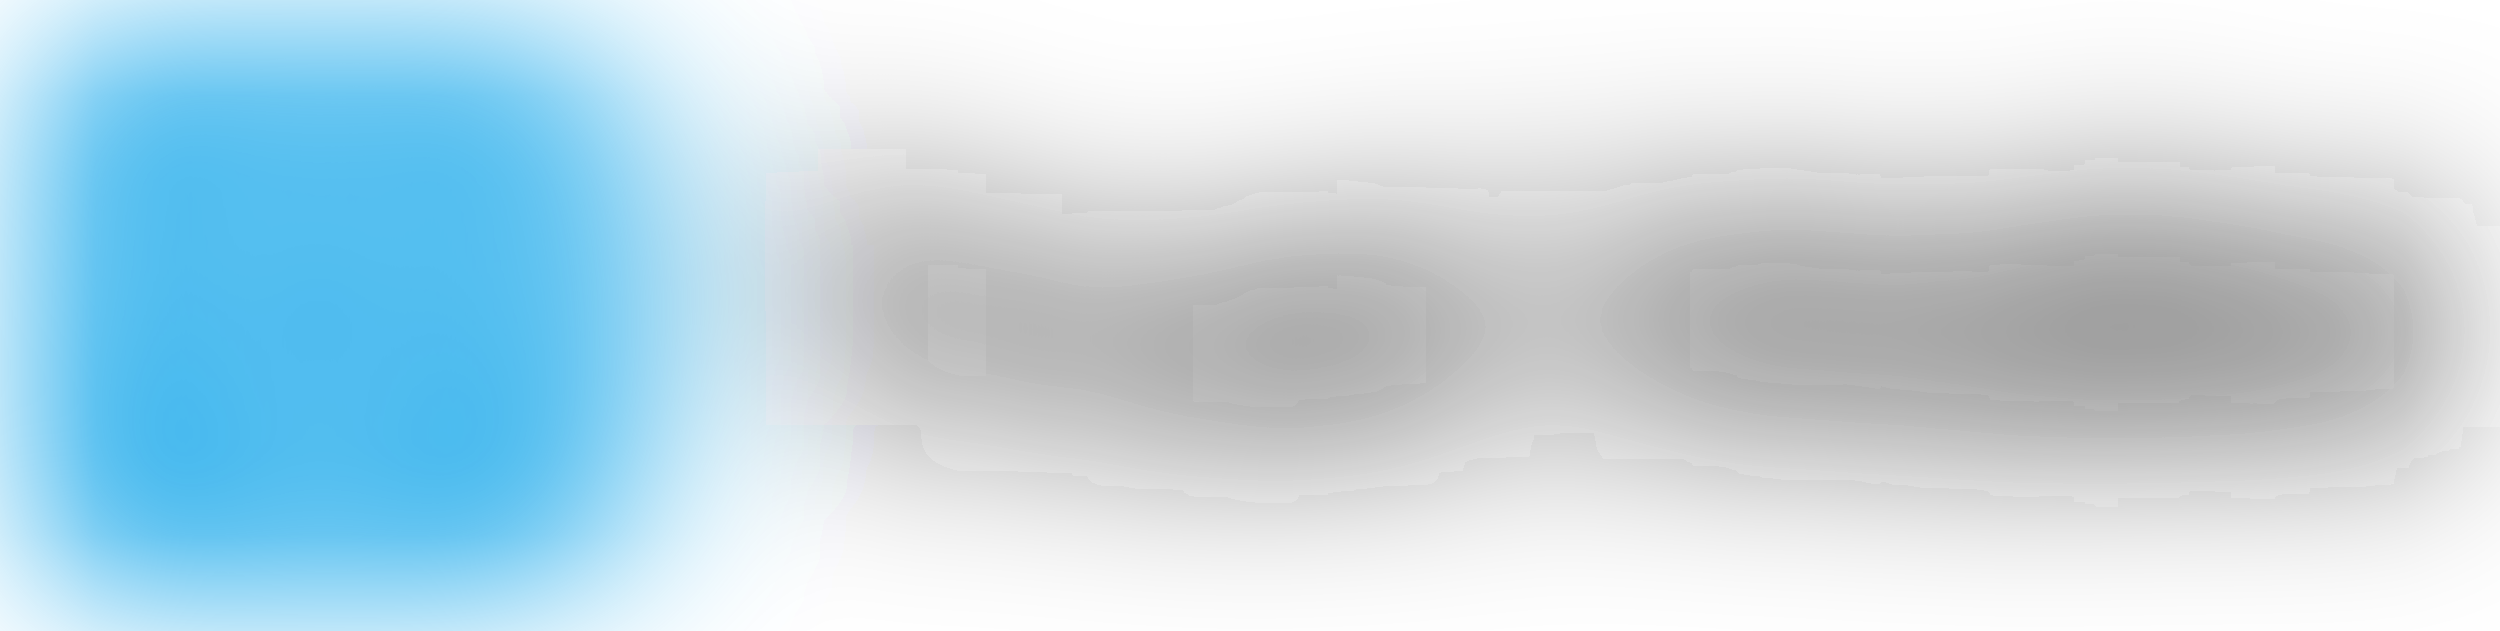
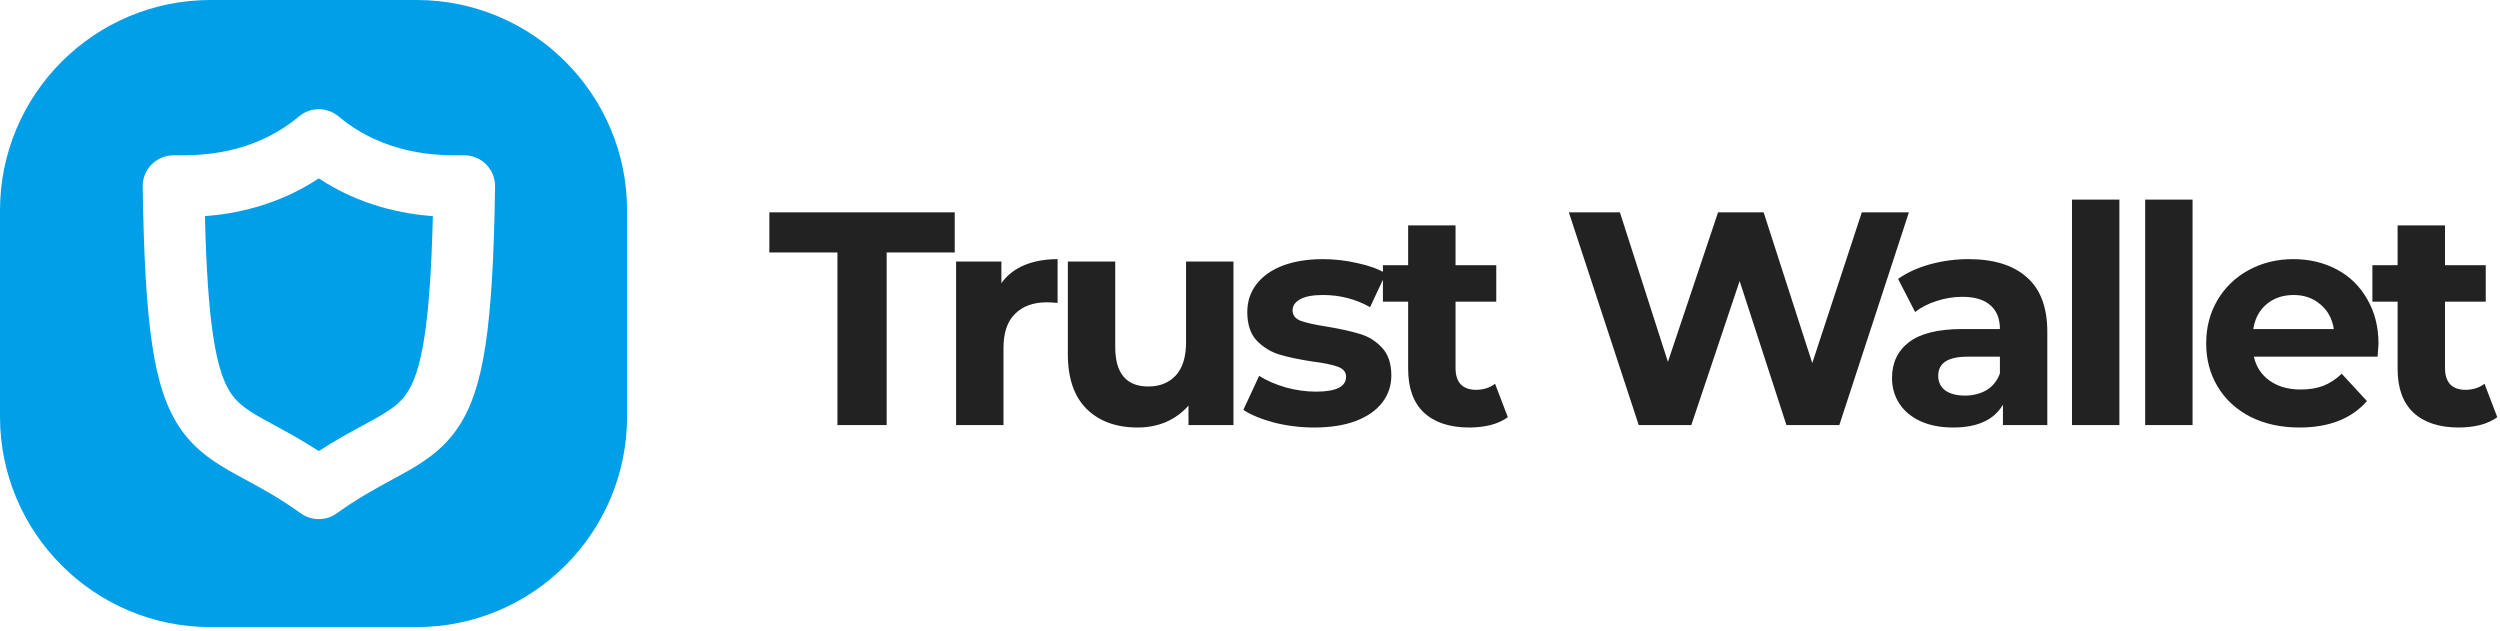
- <svg xmlns="http://www.w3.org/2000/svg" style="filter: blur(10px);" width="246" height="62" viewBox="0 0 246 62" fill="none">
+ <svg xmlns="http://www.w3.org/2000/svg" width="246" height="62" viewBox="0 0 246 62" fill="none">
  <path d="M20.163 21.269C23.023 21.053 27.254 20.275 31.368 17.553C35.488 20.279 39.728 21.056 42.594 21.27C42.461 26.507 42.201 30.257 41.786 33.018C41.294 36.285 40.625 37.873 39.939 38.827C39.268 39.758 38.376 40.389 36.612 41.364C36.333 41.518 36.036 41.679 35.721 41.85L35.719 41.85C34.506 42.508 33.035 43.304 31.368 44.383C29.704 43.306 28.235 42.51 27.024 41.853C26.708 41.682 26.409 41.52 26.128 41.365C24.367 40.39 23.478 39.76 22.81 38.829C22.125 37.876 21.457 36.288 20.968 33.02C20.554 30.258 20.295 26.507 20.163 21.269Z" fill="#009FE8" />
  <path fill-rule="evenodd" clip-rule="evenodd" d="M20.718 0H40.987C52.429 0 61.705 9.276 61.705 20.718V40.987C61.705 52.429 52.429 61.705 40.987 61.705H20.718C9.276 61.705 0 52.429 0 40.987V20.718C0 9.276 9.276 0 20.718 0ZM33.311 11.452C32.186 10.512 30.55 10.512 29.425 11.452C24.795 15.319 19.513 15.293 17.36 15.282C17.257 15.282 17.16 15.281 17.072 15.281C16.26 15.281 15.482 15.607 14.912 16.185C14.342 16.764 14.028 17.547 14.04 18.358C14.144 25.253 14.42 30.234 14.972 33.918C15.523 37.599 16.39 40.283 17.884 42.365C19.396 44.47 21.332 45.64 23.193 46.67C23.524 46.853 23.859 47.035 24.198 47.219C25.809 48.094 27.534 49.031 29.601 50.513C30.657 51.271 32.079 51.271 33.135 50.513C35.204 49.029 36.931 48.092 38.545 47.216C38.883 47.033 39.215 46.853 39.545 46.67C41.408 45.641 43.346 44.472 44.86 42.368C46.358 40.286 47.228 37.602 47.781 33.92C48.336 30.235 48.612 25.253 48.716 18.358C48.728 17.547 48.414 16.764 47.844 16.185C47.275 15.607 46.497 15.281 45.685 15.281C45.595 15.281 45.498 15.282 45.393 15.282C43.223 15.293 37.941 15.318 33.311 11.452Z" fill="#009FE8" />
  <path d="M82.404 24.842H75.705V20.894H93.946V24.842H87.248V41.828H82.404V24.842ZM98.536 27.862C99.094 27.084 99.841 26.496 100.778 26.097C101.735 25.699 102.831 25.499 104.067 25.499V29.806C103.55 29.766 103.201 29.746 103.021 29.746C101.685 29.746 100.639 30.125 99.881 30.882C99.123 31.62 98.744 32.736 98.744 34.232V41.828H94.079V25.738H98.536V27.862ZM121.373 25.738V41.828H116.946V39.913C116.328 40.611 115.591 41.15 114.733 41.528C113.876 41.887 112.949 42.067 111.952 42.067C109.839 42.067 108.165 41.459 106.929 40.243C105.693 39.027 105.075 37.222 105.075 34.83V25.738H109.739V34.142C109.739 36.733 110.826 38.03 112.999 38.03C114.115 38.03 115.013 37.671 115.691 36.953C116.368 36.215 116.707 35.129 116.707 33.693V25.738H121.373ZM129.313 42.067C127.977 42.067 126.671 41.907 125.396 41.589C124.119 41.249 123.103 40.831 122.345 40.332L123.9 36.983C124.618 37.441 125.485 37.82 126.502 38.119C127.519 38.398 128.515 38.538 129.492 38.538C131.466 38.538 132.453 38.05 132.453 37.072C132.453 36.614 132.183 36.285 131.646 36.086C131.107 35.887 130.28 35.717 129.163 35.577C127.848 35.378 126.761 35.148 125.904 34.89C125.046 34.631 124.299 34.172 123.661 33.514C123.043 32.856 122.734 31.919 122.734 30.703C122.734 29.686 123.023 28.789 123.601 28.011C124.199 27.214 125.056 26.596 126.173 26.157C127.309 25.719 128.645 25.499 130.18 25.499C131.317 25.499 132.443 25.629 133.559 25.889C134.696 26.128 135.633 26.466 136.371 26.905L134.815 30.224C133.4 29.427 131.855 29.028 130.18 29.028C129.183 29.028 128.436 29.168 127.937 29.447C127.439 29.726 127.19 30.085 127.19 30.524C127.19 31.022 127.459 31.37 127.997 31.57C128.535 31.769 129.393 31.959 130.569 32.139C131.885 32.358 132.961 32.597 133.798 32.856C134.636 33.095 135.363 33.544 135.981 34.202C136.599 34.859 136.908 35.777 136.908 36.953C136.908 37.95 136.61 38.837 136.012 39.614C135.413 40.392 134.536 41 133.38 41.438C132.244 41.857 130.888 42.067 129.313 42.067ZM148.37 41.05C147.911 41.389 147.343 41.648 146.665 41.828C146.007 41.987 145.309 42.067 144.572 42.067C142.658 42.067 141.173 41.578 140.116 40.601C139.079 39.624 138.561 38.189 138.561 36.295V29.686H136.079V26.097H138.561V22.18H143.226V26.097H147.233V29.686H143.226V36.235C143.226 36.913 143.396 37.441 143.734 37.82C144.093 38.179 144.592 38.359 145.23 38.359C145.967 38.359 146.595 38.159 147.114 37.76L148.37 41.05ZM187.837 20.894L180.989 41.828H175.786L171.18 27.653L166.425 41.828H161.252L154.374 20.894H159.398L164.123 35.607L169.057 20.894H173.542L178.327 35.727L183.202 20.894H187.837ZM193.71 25.499C196.202 25.499 198.116 26.097 199.452 27.294C200.788 28.47 201.455 30.254 201.455 32.647V41.828H197.089V39.824C196.213 41.319 194.578 42.067 192.185 42.067C190.949 42.067 189.873 41.857 188.955 41.438C188.058 41.02 187.37 40.442 186.892 39.704C186.413 38.966 186.174 38.129 186.174 37.192C186.174 35.697 186.733 34.521 187.849 33.663C188.985 32.806 190.73 32.378 193.082 32.378H196.791C196.791 31.361 196.481 30.583 195.863 30.045C195.245 29.487 194.318 29.207 193.082 29.207C192.225 29.207 191.378 29.347 190.54 29.626C189.723 29.886 189.025 30.244 188.447 30.703L186.772 27.443C187.649 26.825 188.696 26.347 189.912 26.008C191.148 25.669 192.415 25.499 193.71 25.499ZM193.351 38.926C194.149 38.926 194.857 38.747 195.475 38.389C196.093 38.01 196.531 37.462 196.791 36.744V35.099H193.59C191.677 35.099 190.72 35.727 190.72 36.983C190.72 37.581 190.949 38.059 191.407 38.418C191.886 38.757 192.534 38.926 193.351 38.926ZM203.884 19.638H208.548V41.828H203.884V19.638ZM211.084 19.638H215.749V41.828H211.084V19.638ZM234.044 33.843C234.044 33.903 234.015 34.322 233.954 35.099H221.783C222.003 36.096 222.521 36.883 223.338 37.462C224.156 38.039 225.172 38.328 226.389 38.328C227.226 38.328 227.964 38.209 228.602 37.97C229.259 37.71 229.868 37.312 230.425 36.774L232.908 39.465C231.393 41.199 229.18 42.067 226.269 42.067C224.455 42.067 222.85 41.718 221.454 41.02C220.059 40.302 218.982 39.316 218.225 38.059C217.467 36.803 217.088 35.378 217.088 33.783C217.088 32.208 217.457 30.793 218.195 29.537C218.953 28.261 219.979 27.274 221.275 26.576C222.591 25.858 224.056 25.499 225.671 25.499C227.246 25.499 228.672 25.839 229.947 26.516C231.223 27.194 232.22 28.171 232.938 29.447C233.675 30.703 234.044 32.168 234.044 33.843ZM225.701 29.028C224.644 29.028 223.757 29.327 223.04 29.926C222.321 30.524 221.883 31.341 221.723 32.378H229.648C229.489 31.361 229.05 30.553 228.332 29.955C227.615 29.337 226.737 29.028 225.701 29.028ZM245.732 41.05C245.274 41.389 244.706 41.648 244.028 41.828C243.37 41.987 242.673 42.067 241.935 42.067C240.021 42.067 238.536 41.578 237.479 40.601C236.442 39.624 235.924 38.189 235.924 36.295V29.686H233.442V26.097H235.924V22.18H240.589V26.097H244.597V29.686H240.589V36.235C240.589 36.913 240.758 37.441 241.097 37.82C241.456 38.179 241.954 38.359 242.593 38.359C243.33 38.359 243.958 38.159 244.477 37.76L245.732 41.05Z" fill="#222222" />
</svg>
